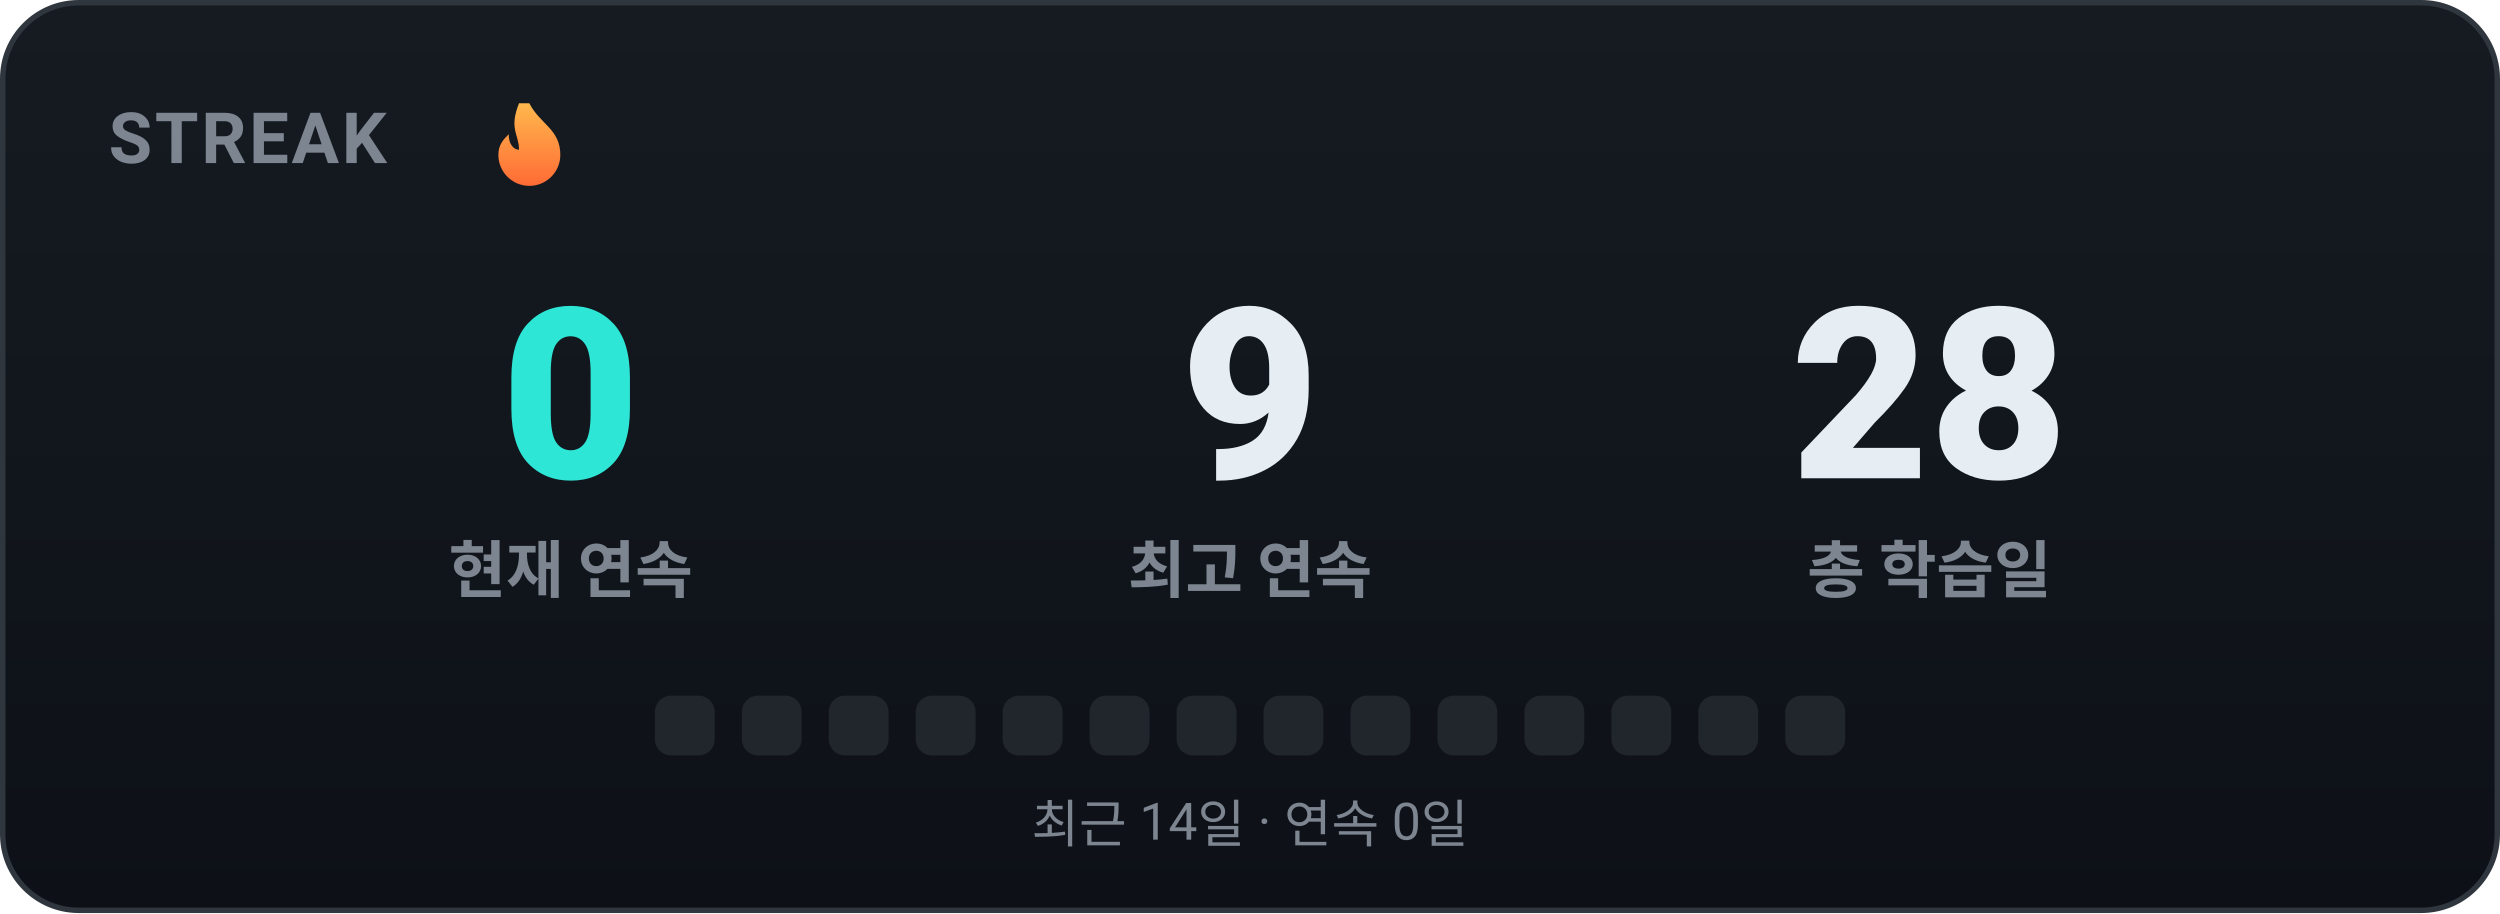
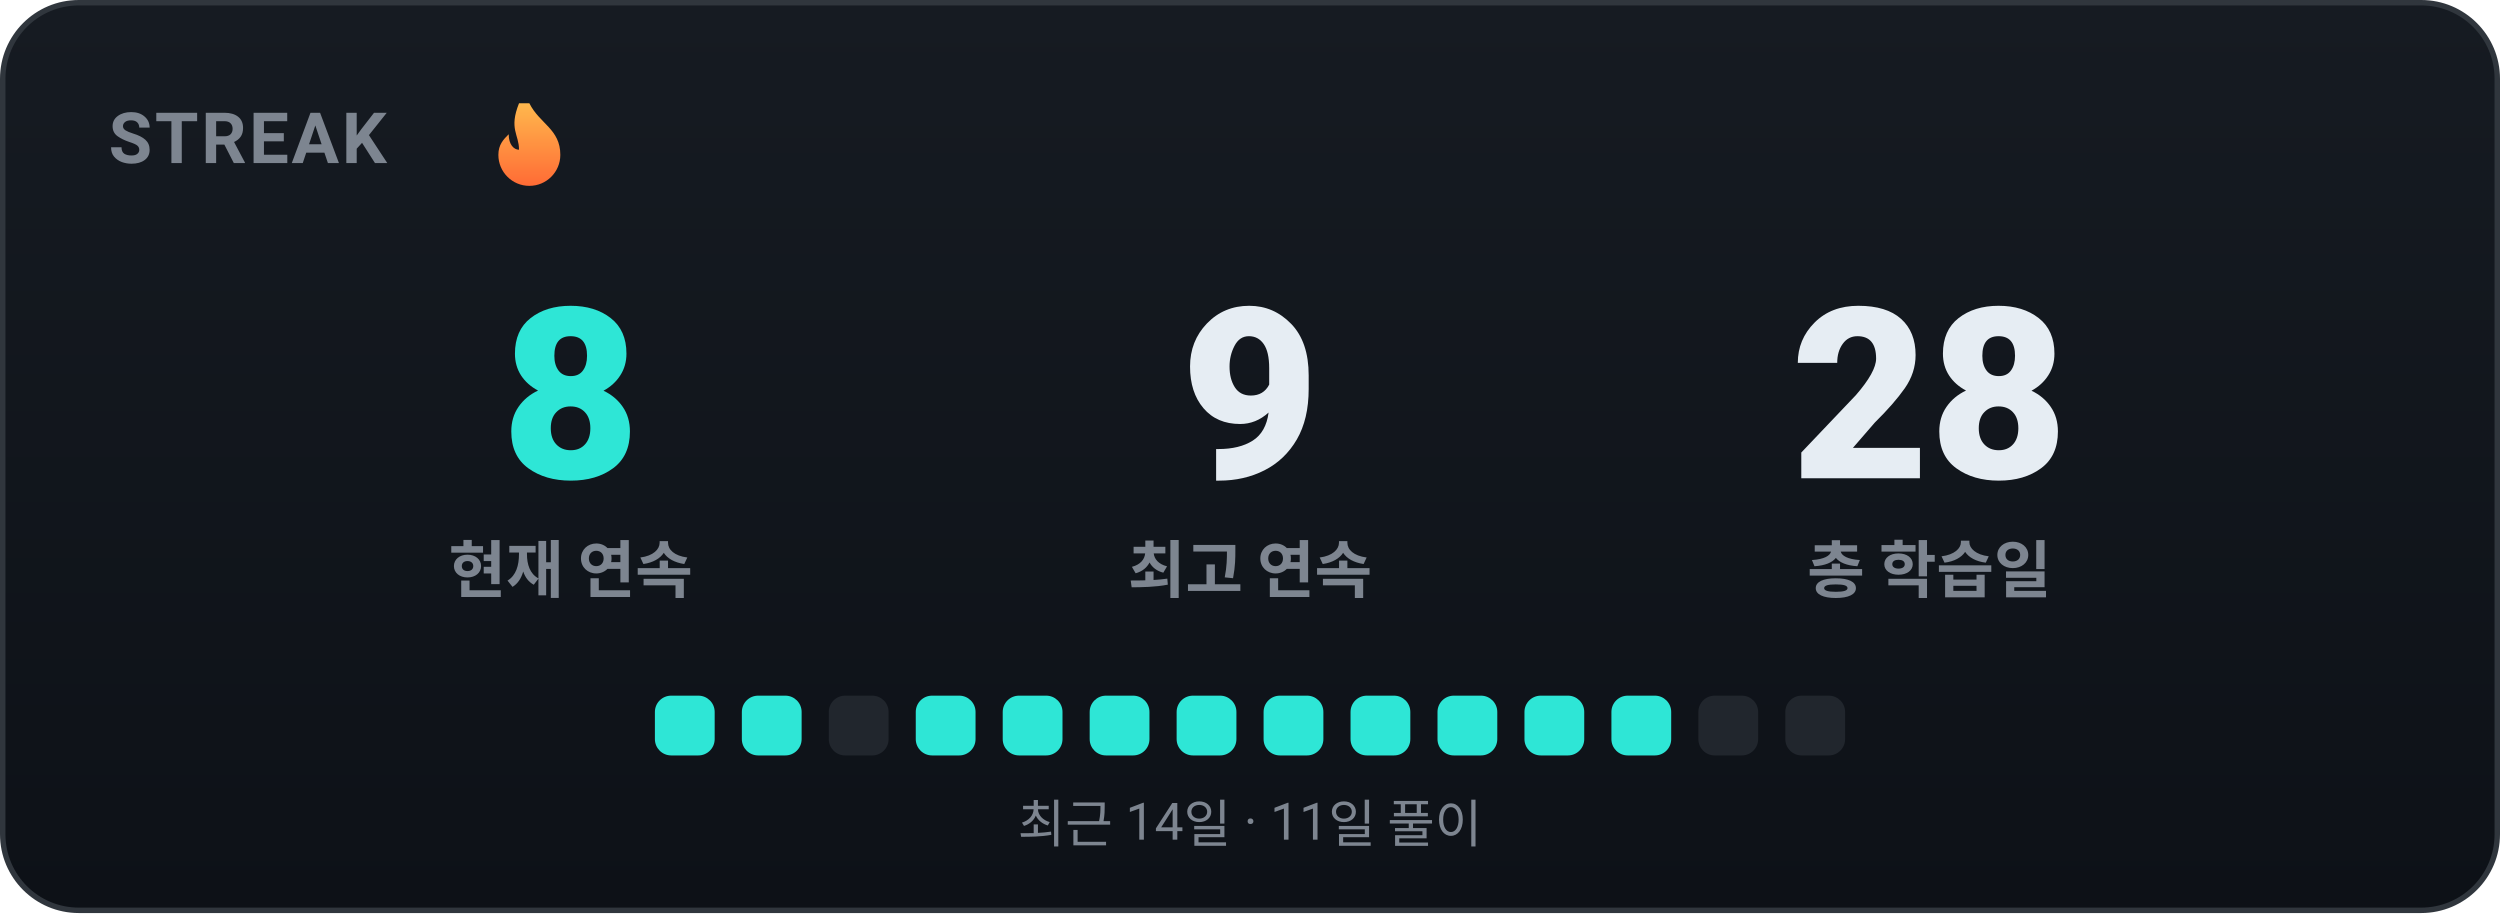
<svg xmlns="http://www.w3.org/2000/svg" width="460" height="168" viewBox="0 0 460 168" role="img" font-family="-apple-system,BlinkMacSystemFont,'Segoe UI',Roboto,'Apple SD Gothic Neo','Malgun Gothic',sans-serif">
  <defs>
    <linearGradient id="bgg" x1="0" y1="0" x2="0" y2="1">
      <stop offset="0" stop-color="#161b22" />
      <stop offset="1" stop-color="#0d1117" />
    </linearGradient>
    <linearGradient id="flame" x1="0" y1="0" x2="0" y2="1">
      <stop offset="0" stop-color="#ffb84d" />
      <stop offset="1" stop-color="#ff6b35" />
    </linearGradient>
  </defs>
  <rect x="0.5" y="0.5" width="459" height="167" rx="14" fill="url(#bgg)" stroke="#30363d" />
  <text x="20" y="30" font-family="-apple-system,BlinkMacSystemFont,'Segoe UI',Roboto,'Apple SD Gothic Neo','Malgun Gothic',sans-serif" font-size="13" font-weight="700" fill="#7d8590" letter-spacing="0.5">STREAK</text>
  <path transform="translate(86 19) scale(0.95)" fill="url(#flame)" d="M12 0c2 4 6 5 6 10a6 6 0 1 1-12 0c0-2 1-3 2-4 0 2 1 3 2 3 0-3-2-4 0-9z" />
-   <text x="105" y="88" text-anchor="middle" font-size="44" font-weight="800" fill="#2ee6d6">0</text>
+   <text x="105" y="88" text-anchor="middle" font-size="44" font-weight="800" fill="#2ee6d6">8</text>
  <text x="105" y="109" text-anchor="middle" font-size="11.5" font-weight="600" fill="#7d8590">현재 연속</text>
  <text x="230" y="88" text-anchor="middle" font-size="44" font-weight="800" fill="#e6edf3">9</text>
  <text x="230" y="109" text-anchor="middle" font-size="11.5" font-weight="600" fill="#7d8590">최고 연속</text>
  <text x="355" y="88" text-anchor="middle" font-size="44" font-weight="800" fill="#e6edf3">28</text>
  <text x="355" y="109" text-anchor="middle" font-size="11.5" font-weight="600" fill="#7d8590">총 학습일</text>
-   <rect x="120.5" y="128" width="11" height="11" rx="3" fill="#21262d" />
-   <rect x="136.5" y="128" width="11" height="11" rx="3" fill="#21262d" />
+   <rect x="120.5" y="128" width="11" height="11" rx="3" fill="#2ee6d6" />
+   <rect x="136.5" y="128" width="11" height="11" rx="3" fill="#2ee6d6" />
  <rect x="152.5" y="128" width="11" height="11" rx="3" fill="#21262d" />
-   <rect x="168.5" y="128" width="11" height="11" rx="3" fill="#21262d" />
-   <rect x="184.5" y="128" width="11" height="11" rx="3" fill="#21262d" />
-   <rect x="200.5" y="128" width="11" height="11" rx="3" fill="#21262d" />
-   <rect x="216.5" y="128" width="11" height="11" rx="3" fill="#21262d" />
-   <rect x="232.5" y="128" width="11" height="11" rx="3" fill="#21262d" />
-   <rect x="248.5" y="128" width="11" height="11" rx="3" fill="#21262d" />
-   <rect x="264.5" y="128" width="11" height="11" rx="3" fill="#21262d" />
-   <rect x="280.5" y="128" width="11" height="11" rx="3" fill="#21262d" />
-   <rect x="296.5" y="128" width="11" height="11" rx="3" fill="#21262d" />
+   <rect x="168.5" y="128" width="11" height="11" rx="3" fill="#2ee6d6" />
+   <rect x="184.5" y="128" width="11" height="11" rx="3" fill="#2ee6d6" />
+   <rect x="200.5" y="128" width="11" height="11" rx="3" fill="#2ee6d6" />
+   <rect x="216.5" y="128" width="11" height="11" rx="3" fill="#2ee6d6" />
+   <rect x="232.5" y="128" width="11" height="11" rx="3" fill="#2ee6d6" />
+   <rect x="248.5" y="128" width="11" height="11" rx="3" fill="#2ee6d6" />
+   <rect x="264.5" y="128" width="11" height="11" rx="3" fill="#2ee6d6" />
+   <rect x="280.5" y="128" width="11" height="11" rx="3" fill="#2ee6d6" />
+   <rect x="296.5" y="128" width="11" height="11" rx="3" fill="#2ee6d6" />
  <rect x="312.5" y="128" width="11" height="11" rx="3" fill="#21262d" />
  <rect x="328.5" y="128" width="11" height="11" rx="3" fill="#21262d" />
-   <text x="230" y="155" text-anchor="middle" font-size="9.5" fill="#7d8590">최근 14일 · 연속 0일</text>
+   <text x="230" y="155" text-anchor="middle" font-size="9.5" fill="#7d8590">최근 14일 · 11일 풀이</text>
</svg>
